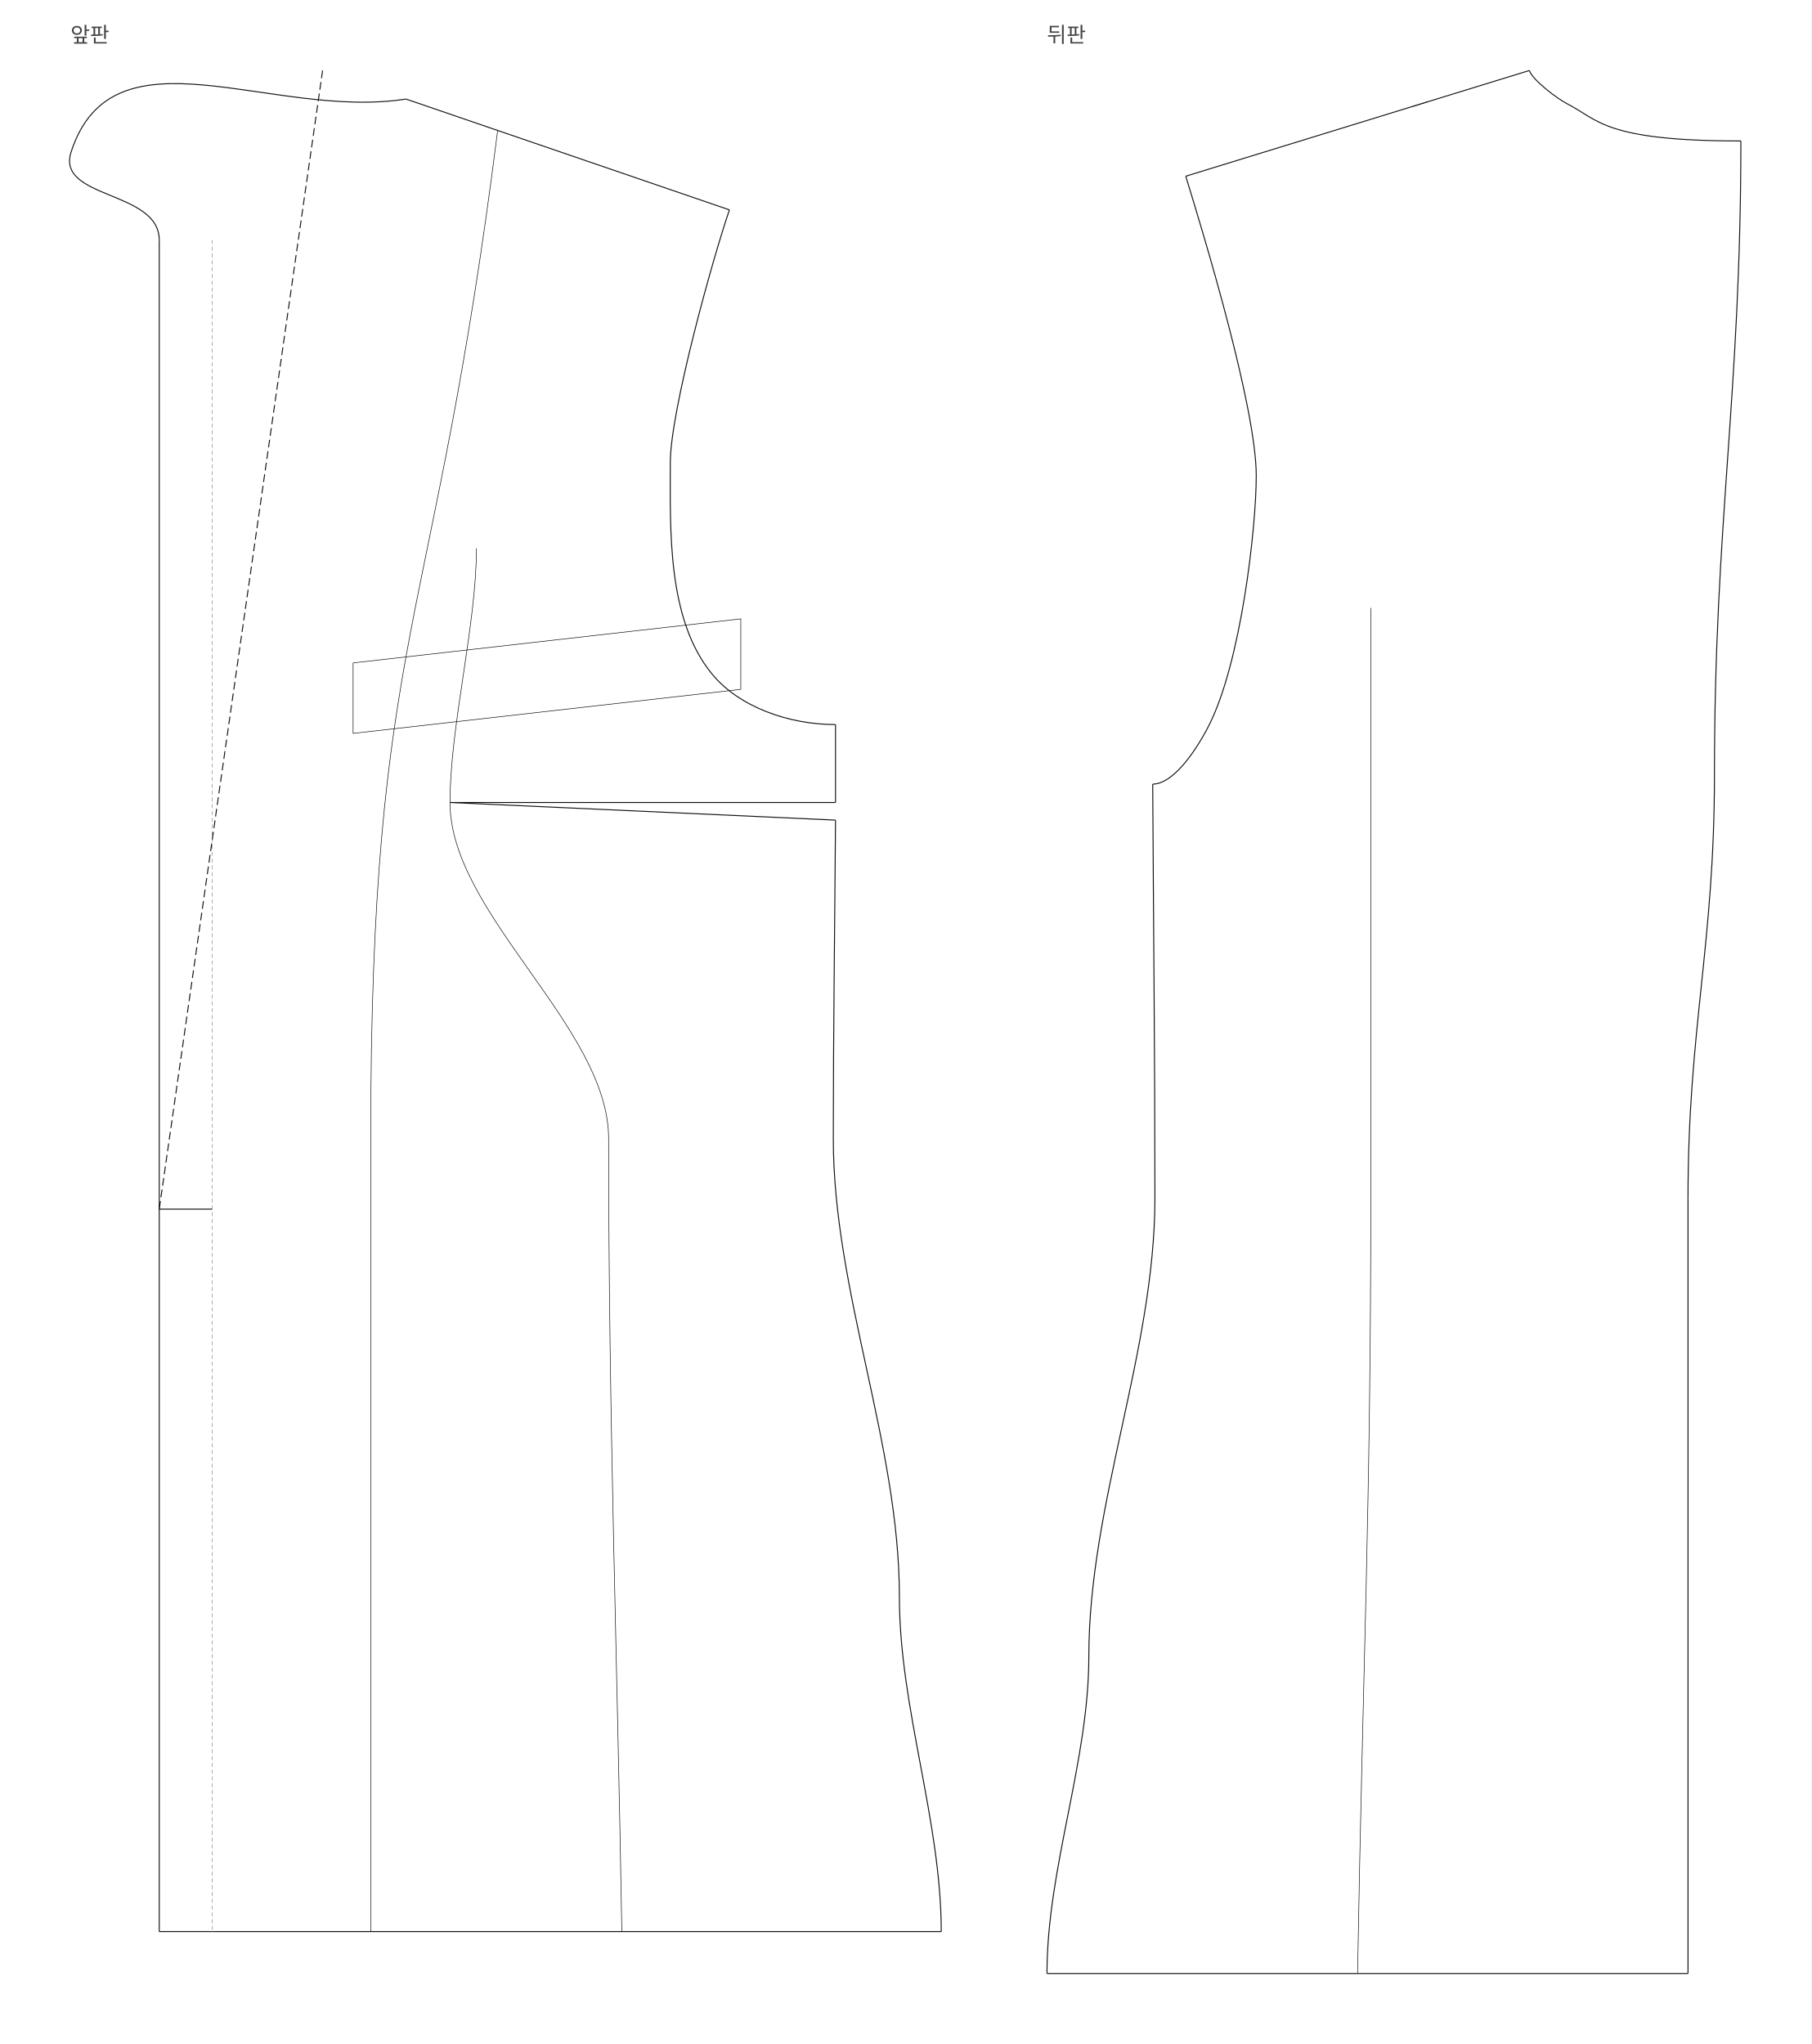
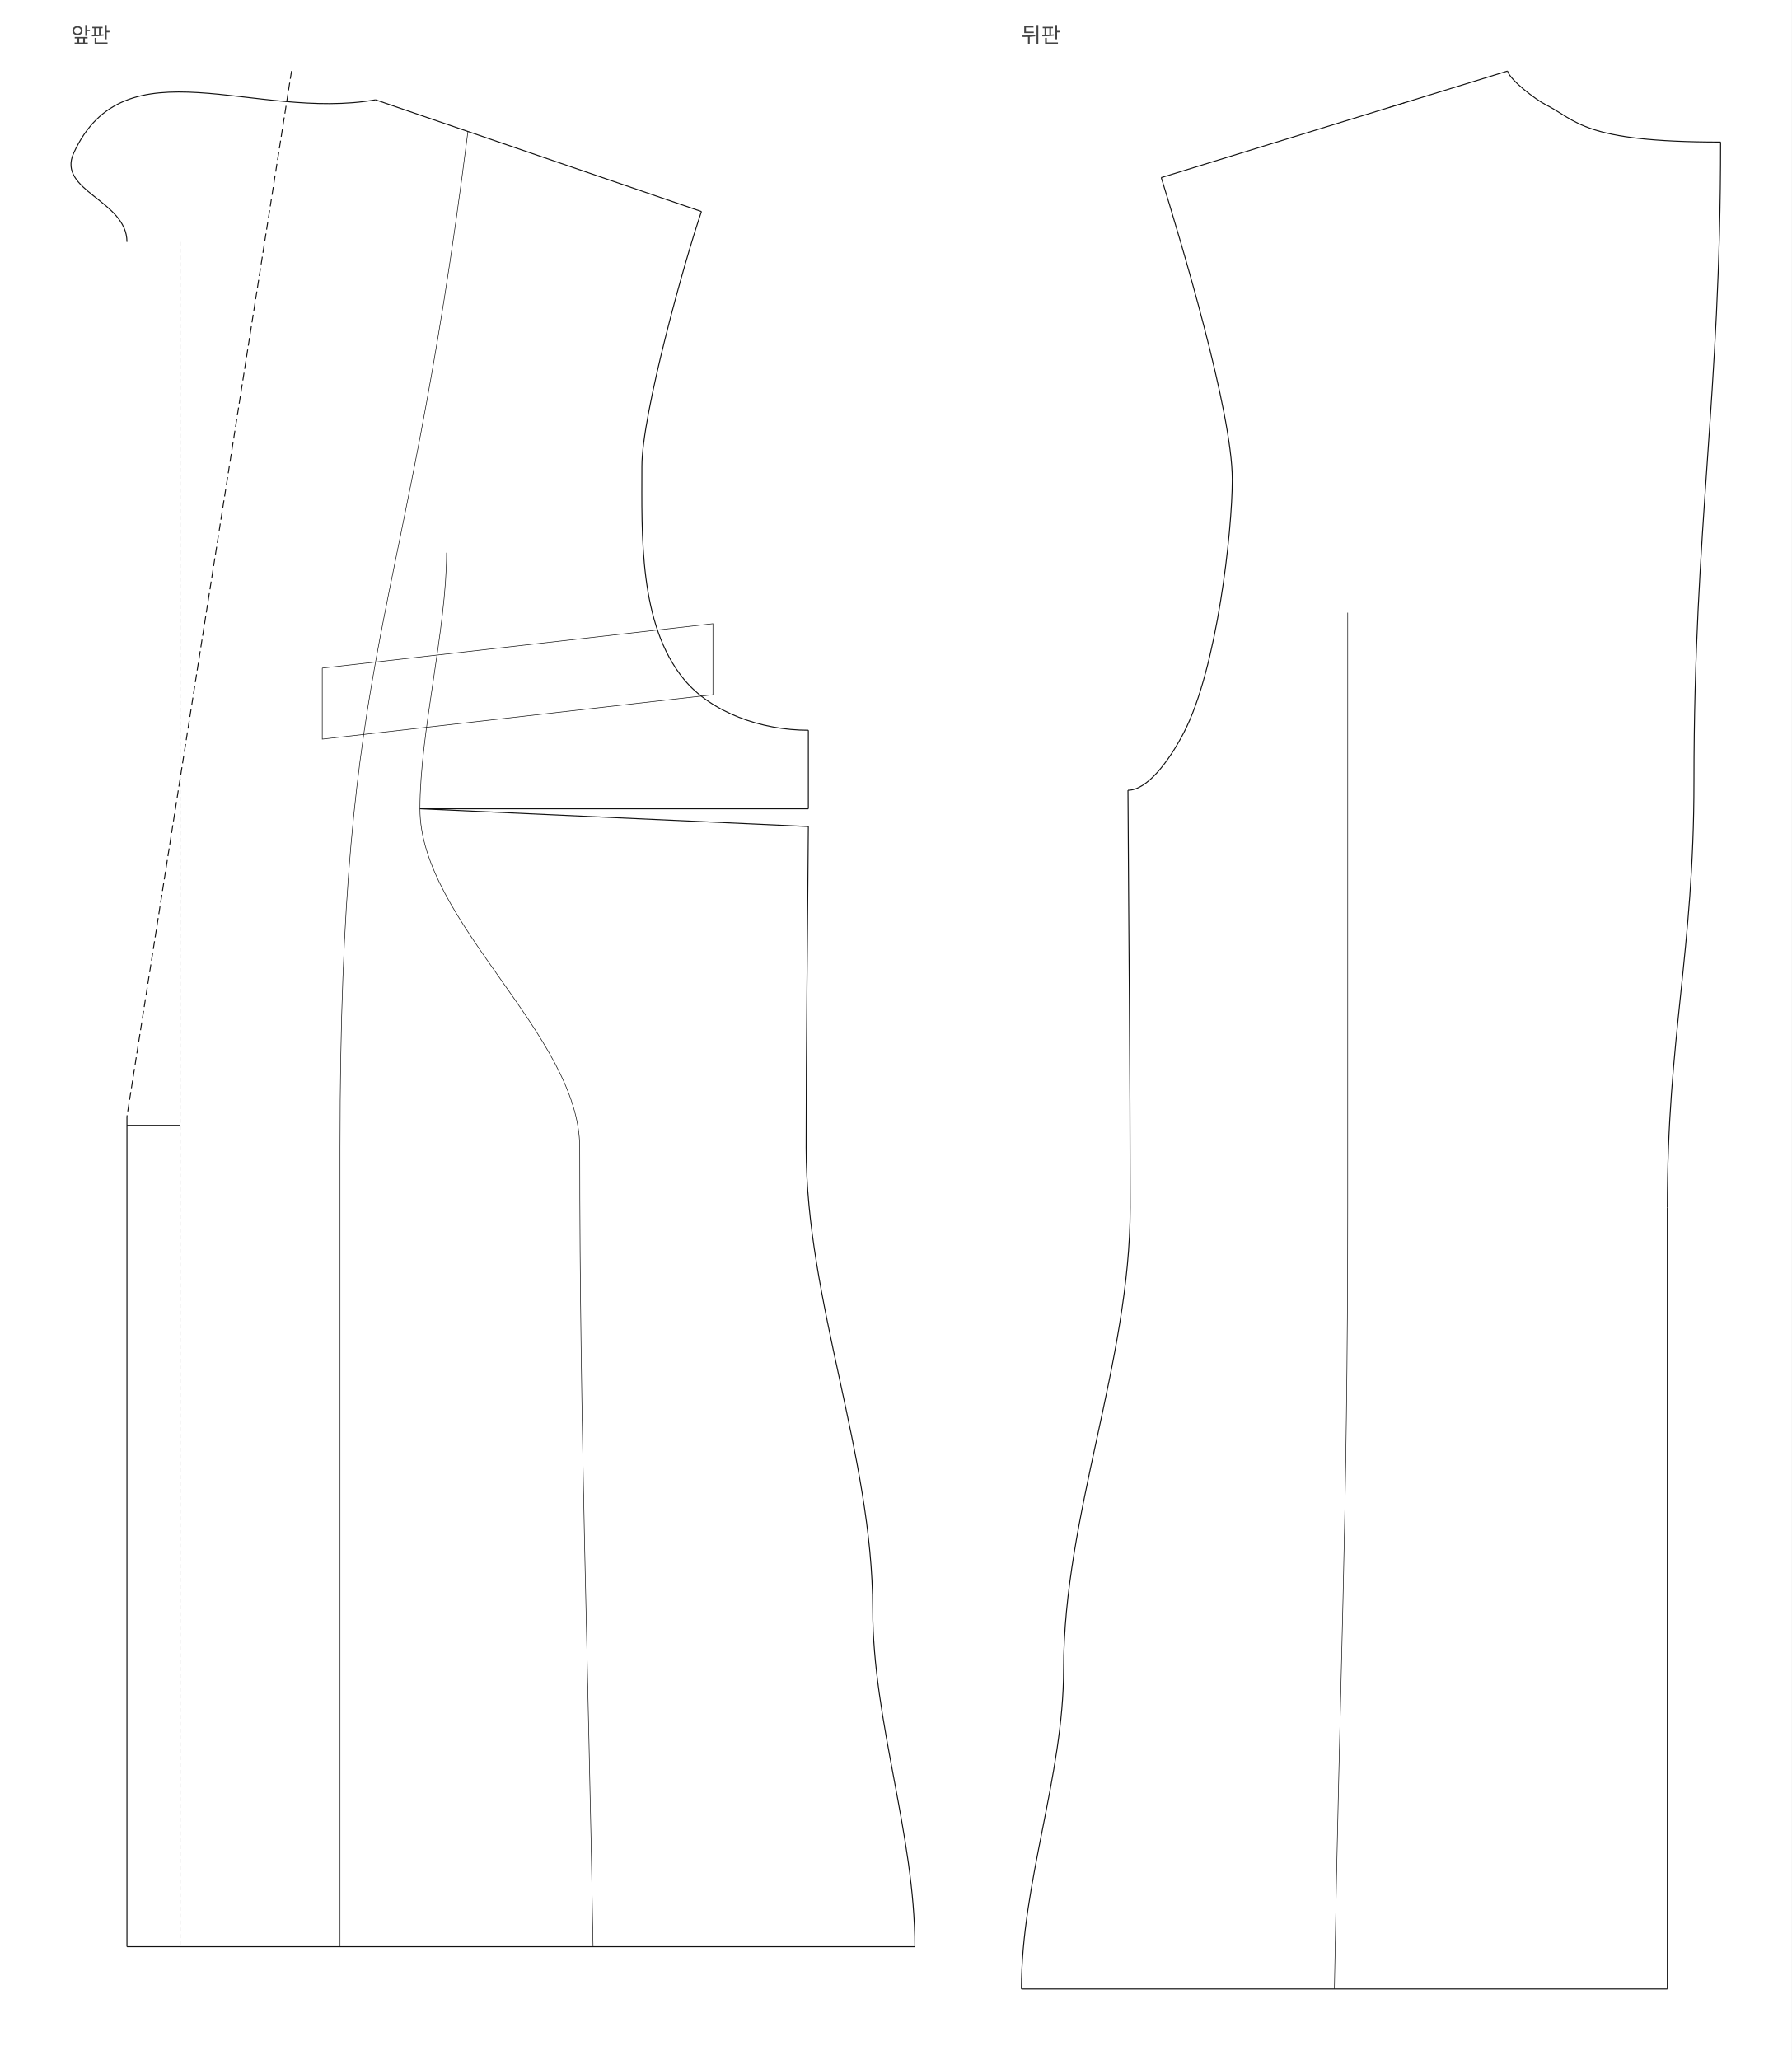
- <svg xmlns="http://www.w3.org/2000/svg" width="652.693mm" height="736.6mm" viewBox="0 0 652.693 736.6">
+ <svg xmlns="http://www.w3.org/2000/svg" width="640.708mm" height="736.6mm" viewBox="0 0 640.708 736.6">
  <rect width="100%" height="100%" fill="white" />
  <g id="앞판">
    <g id="outline" fill="none" stroke="#111" stroke-width="0.35">
-       <path d="M146.28 35.693L262.831 75.634" />
-       <path d="M262.831 75.634C256.761 93.345 241.53 148.066 241.53 166.788C241.53 190.84 240.302 223.133 256.572 242.901C266.348 254.779 284.236 261.118 301.062 261.118" />
-       <path d="M301.062 261.118L301.062 289.196" />
-       <path d="M301.062 295.546C300.8 333.429 300.268 372.459 300.268 410.343C300.268 465.39 324.08 520.396 324.08 575.443C324.08 615.567 339.162 655.969 339.162 696.093" />
-       <path d="M76.43 696.093C181.523 696.093 234.069 696.093 339.162 696.093" />
-       <path d="M57.38 86.493L57.38 696.093" />
-       <path d="M57.38 696.093L76.43 696.093" />
-       <path d="M146.28 35.693C98.02 43.313 40.739 8.28 25.63 54.743C20.076 71.823 57.38 68.532 57.38 86.493" />
+       <path d="M134.296 35.693L250.846 75.634" />
+       <path d="M250.846 75.634C244.777 93.345 229.546 148.066 229.546 166.788C229.546 190.84 228.317 223.133 244.588 242.901C254.364 254.779 272.251 261.118 289.077 261.118" />
+       <path d="M289.077 261.118L289.077 289.196" />
+       <path d="M289.077 295.546C288.815 333.429 288.283 372.459 288.283 410.343C288.283 465.39 312.096 520.396 312.096 575.443C312.096 615.567 327.177 655.969 327.177 696.093" />
+       <path d="M64.446 696.093C169.538 696.093 222.085 696.093 327.177 696.093" />
+       <path d="M45.396 399.23L45.396 696.093" />
+       <path d="M45.396 696.093L64.446 696.093" />
+       <path d="M134.296 35.693C91.116 43.313 44.539 14.848 26.346 54.743C20.201 68.218 45.396 71.682 45.396 86.493" />
    </g>
    <g id="dart" fill="none" stroke="#111" stroke-width="0.35">
-       <path d="M301.062 289.196L162.155 289.196L301.062 295.546" />
+       <path d="M289.077 289.196L150.171 289.196L289.077 295.546" />
    </g>
    <g id="construction" fill="none" stroke="#888" stroke-width="0.21" stroke-dasharray="1.4,1.05">
-       <path d="M76.43 86.493L76.43 696.093" />
+       <path d="M64.446 86.493L64.446 696.093" />
    </g>
    <g id="mark" fill="none" stroke="#111" stroke-width="0.21">
-       <path d="M171.68 197.618C171.68 225.24 162.155 261.575 162.155 289.196C162.155 329.381 219.305 370.158 219.305 410.343C219.305 510.369 222.401 596.08 224.068 696.093" />
-       <path d="M179.319 47.015C156.45 228.679 133.58 227.245 133.58 410.343C133.58 524.643 133.58 581.793 133.58 696.093" />
-       <path d="M127.23 238.893L127.23 264.293L266.93 248.418L266.93 223.018L127.23 238.893" />
+       <path d="M159.696 197.618C159.696 225.24 150.171 261.575 150.171 289.196C150.171 329.381 207.321 370.158 207.321 410.343C207.321 510.369 210.416 596.08 212.083 696.093" />
+       <path d="M167.335 47.015C144.465 228.679 121.596 227.245 121.596 410.343C121.596 524.643 121.596 581.793 121.596 696.093" />
+       <path d="M115.246 238.893L115.246 264.293L254.946 248.418L254.946 223.018L115.246 238.893" />
    </g>
    <g id="notch" fill="none" stroke="#111" stroke-width="0.35">
-       <path d="M76.43 435.743L57.38 435.743" />
+       <path d="M64.446 402.405L45.396 402.405" />
    </g>
    <g id="fold" fill="none" stroke="#111" stroke-width="0.35" stroke-dasharray="2.8,1.4">
-       <path d="M116.245 25.4L57.38 435.743" />
+       <path d="M104.26 25.4L45.396 399.23" />
    </g>
    <text x="25.4" y="15.24" font-size="7.62" font-family="sans-serif" fill="#444">앞판</text>
  </g>
  <g id="뒤판">
    <g id="outline" fill="none" stroke="#111" stroke-width="0.35">
-       <path d="M551.093 25.4C552.151 28.84 561.352 35.706 564.563 37.33C576.014 43.12 577.89 50.8 627.293 50.8" />
-       <path d="M427.268 63.5C434.117 85.759 452.668 147.052 452.668 171.45C452.668 189.897 447.23 239.129 435.304 262.036C430.016 272.193 422.232 282.575 415.362 282.575" />
-       <path d="M627.293 50.8C627.293 142.319 617.768 187.881 617.768 279.4C617.768 340.479 608.243 370.721 608.243 431.8" />
-       <path d="M608.243 431.8L608.243 711.2" />
-       <path d="M551.093 25.4L427.268 63.5" />
-       <path d="M415.362 282.575C415.624 331.819 416.155 382.555 416.155 431.8C416.155 486.847 392.343 541.853 392.343 596.9C392.343 634.946 377.262 673.154 377.262 711.2" />
-       <path d="M608.243 711.2C515.85 711.2 469.654 711.2 377.262 711.2" />
+       <path d="M539.108 25.4C540.167 28.84 549.367 35.706 552.579 37.33C564.03 43.12 565.905 50.8 615.308 50.8" />
+       <path d="M415.283 63.5C422.132 85.759 440.683 147.052 440.683 171.45C440.683 189.897 435.245 239.129 423.319 262.036C418.031 272.193 410.248 282.575 403.377 282.575" />
+       <path d="M615.308 50.8C615.308 142.319 605.783 187.881 605.783 279.4C605.783 340.479 596.258 370.721 596.258 431.8" />
+       <path d="M596.258 431.8L596.258 711.2" />
+       <path d="M539.108 25.4L415.283 63.5" />
+       <path d="M403.377 282.575C403.639 331.819 404.171 382.555 404.171 431.8C404.171 486.847 380.358 541.853 380.358 596.9C380.358 634.946 365.277 673.154 365.277 711.2" />
+       <path d="M596.258 711.2C503.866 711.2 457.67 711.2 365.277 711.2" />
    </g>
    <g id="mark" fill="none" stroke="#111" stroke-width="0.21">
-       <path d="M514.678 36.605L508.609 38.472" />
-       <path d="M493.943 219.075C493.943 243.205 493.943 255.27 493.943 279.4C493.943 340.36 493.943 370.84 493.943 431.8C493.943 543.576 491.085 599.44 489.18 711.2" />
+       <path d="M502.693 36.605L496.624 38.472" />
+       <path d="M481.958 219.075C481.958 243.205 481.958 255.27 481.958 279.4C481.958 340.36 481.958 370.84 481.958 431.8C481.958 543.576 479.101 599.44 477.196 711.2" />
    </g>
-     <text x="377.262" y="15.24" font-size="7.62" font-family="sans-serif" fill="#444">뒤판</text>
+     <text x="365.277" y="15.24" font-size="7.62" font-family="sans-serif" fill="#444">뒤판</text>
  </g>
</svg>
